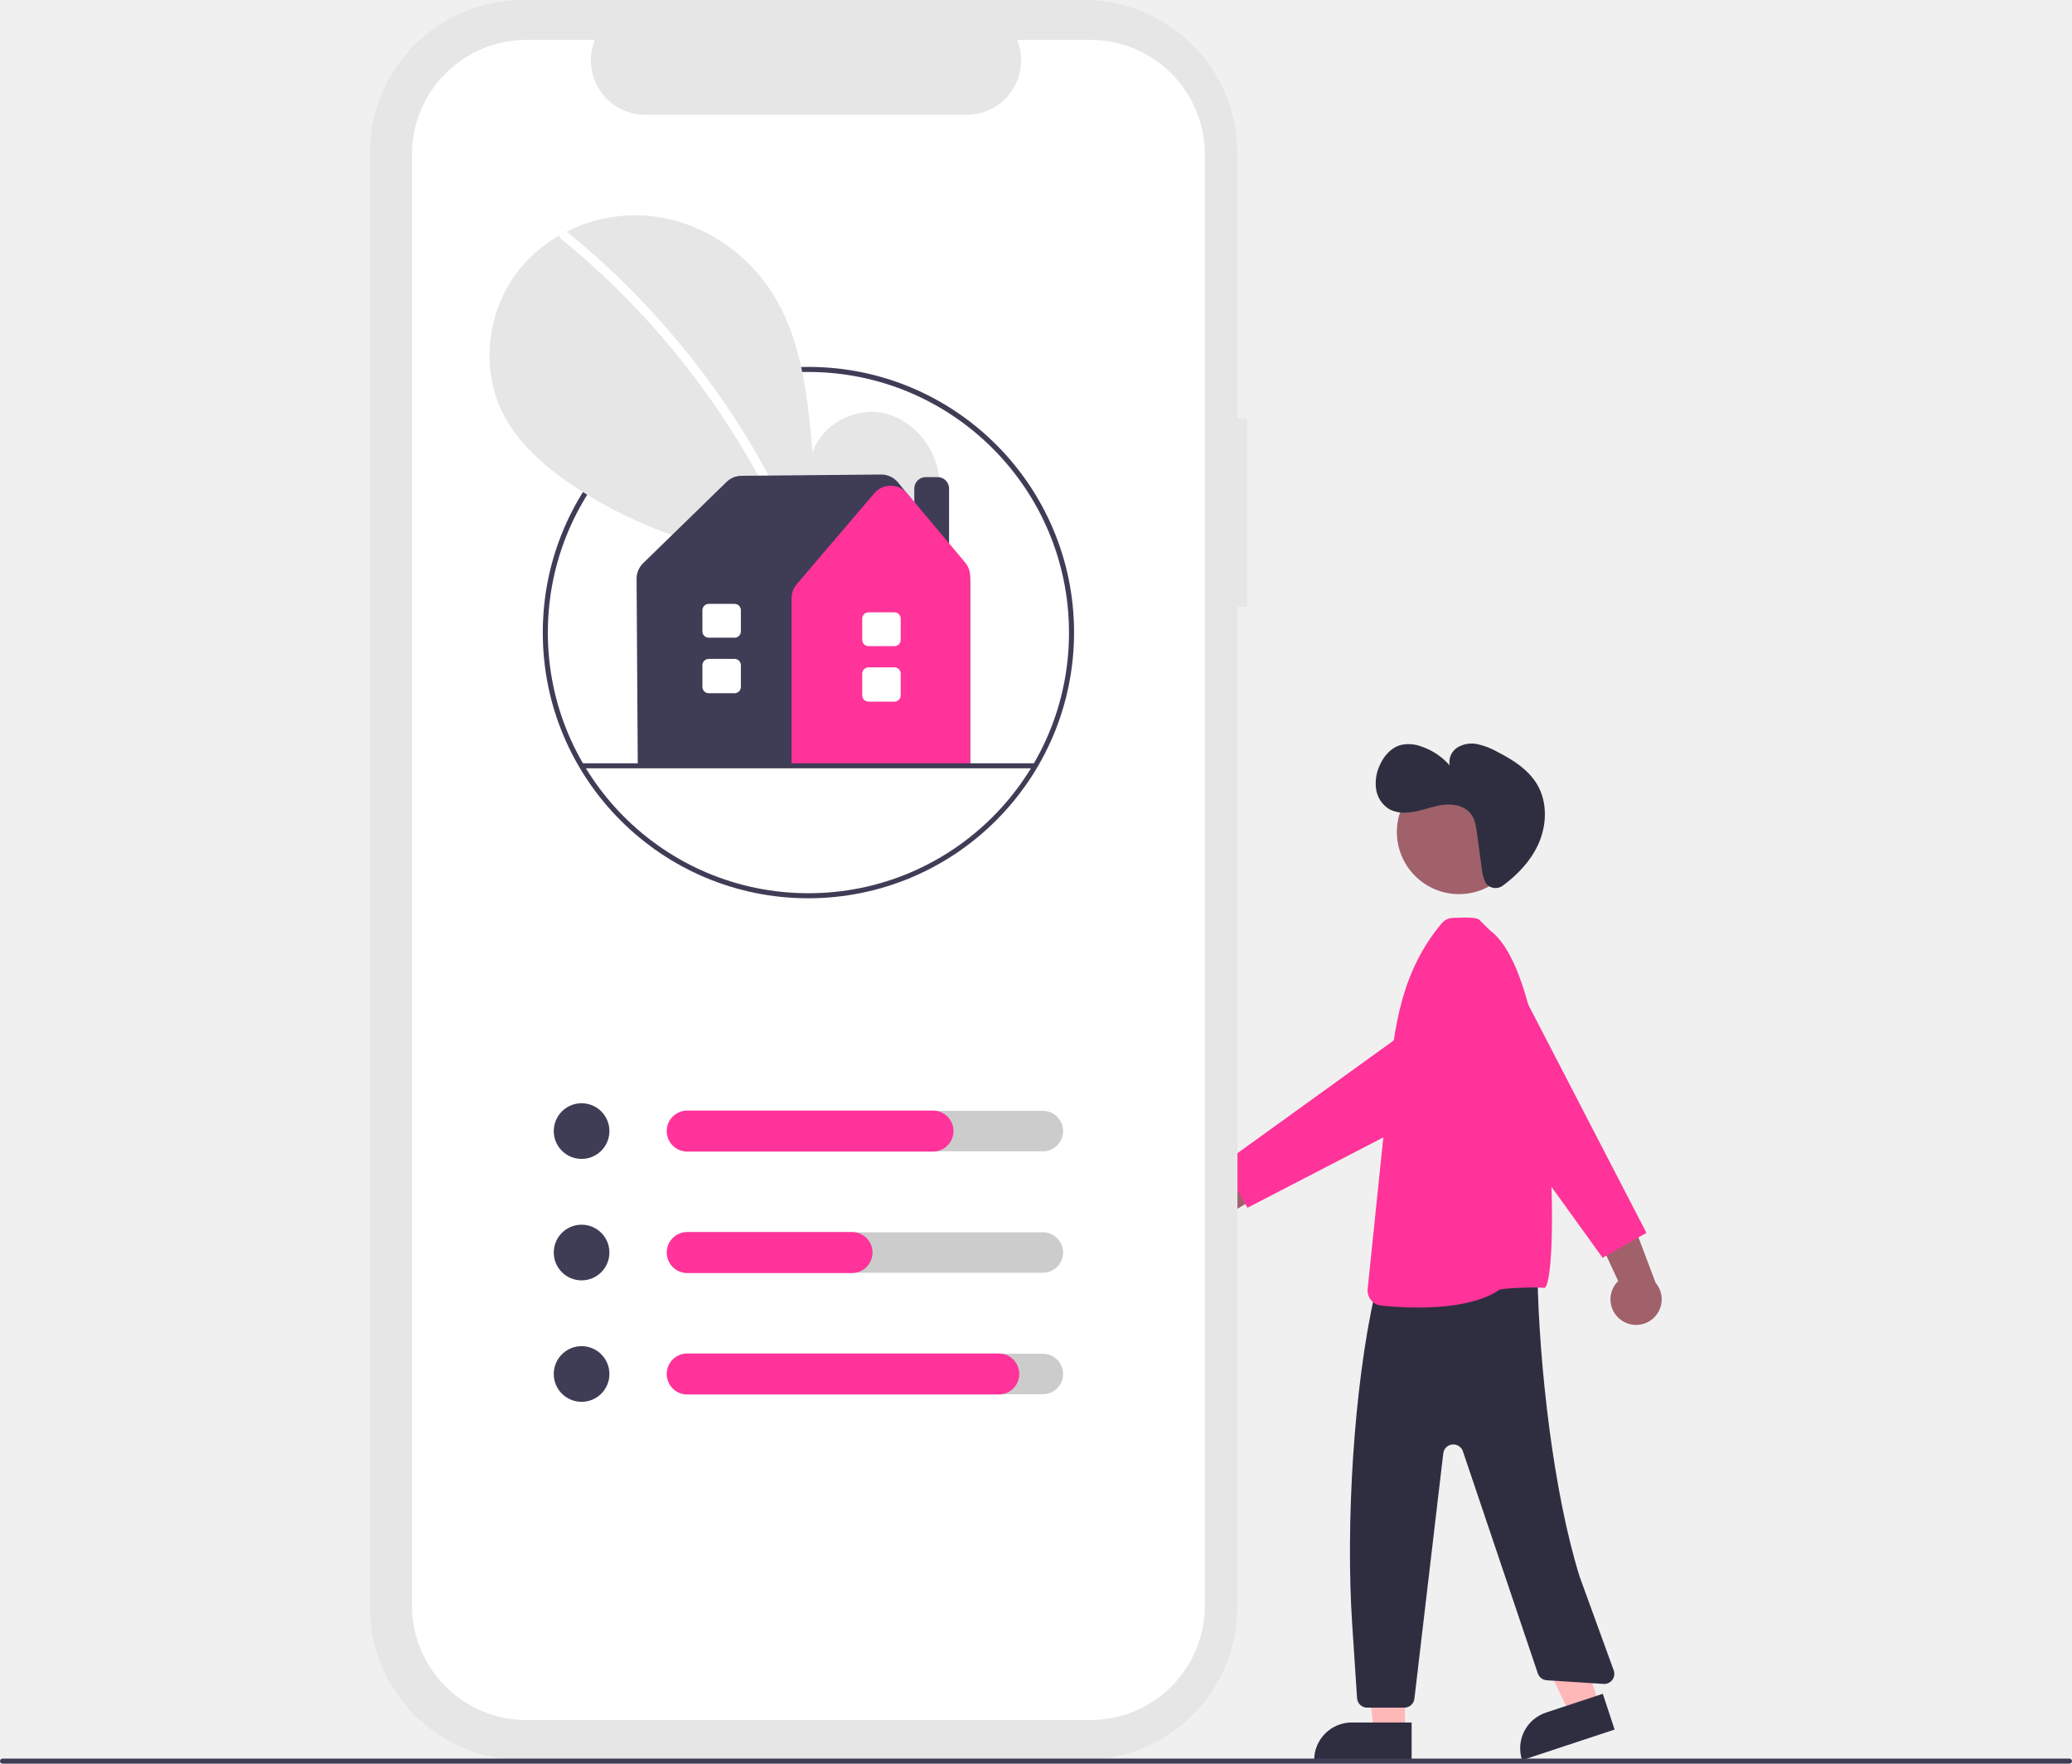
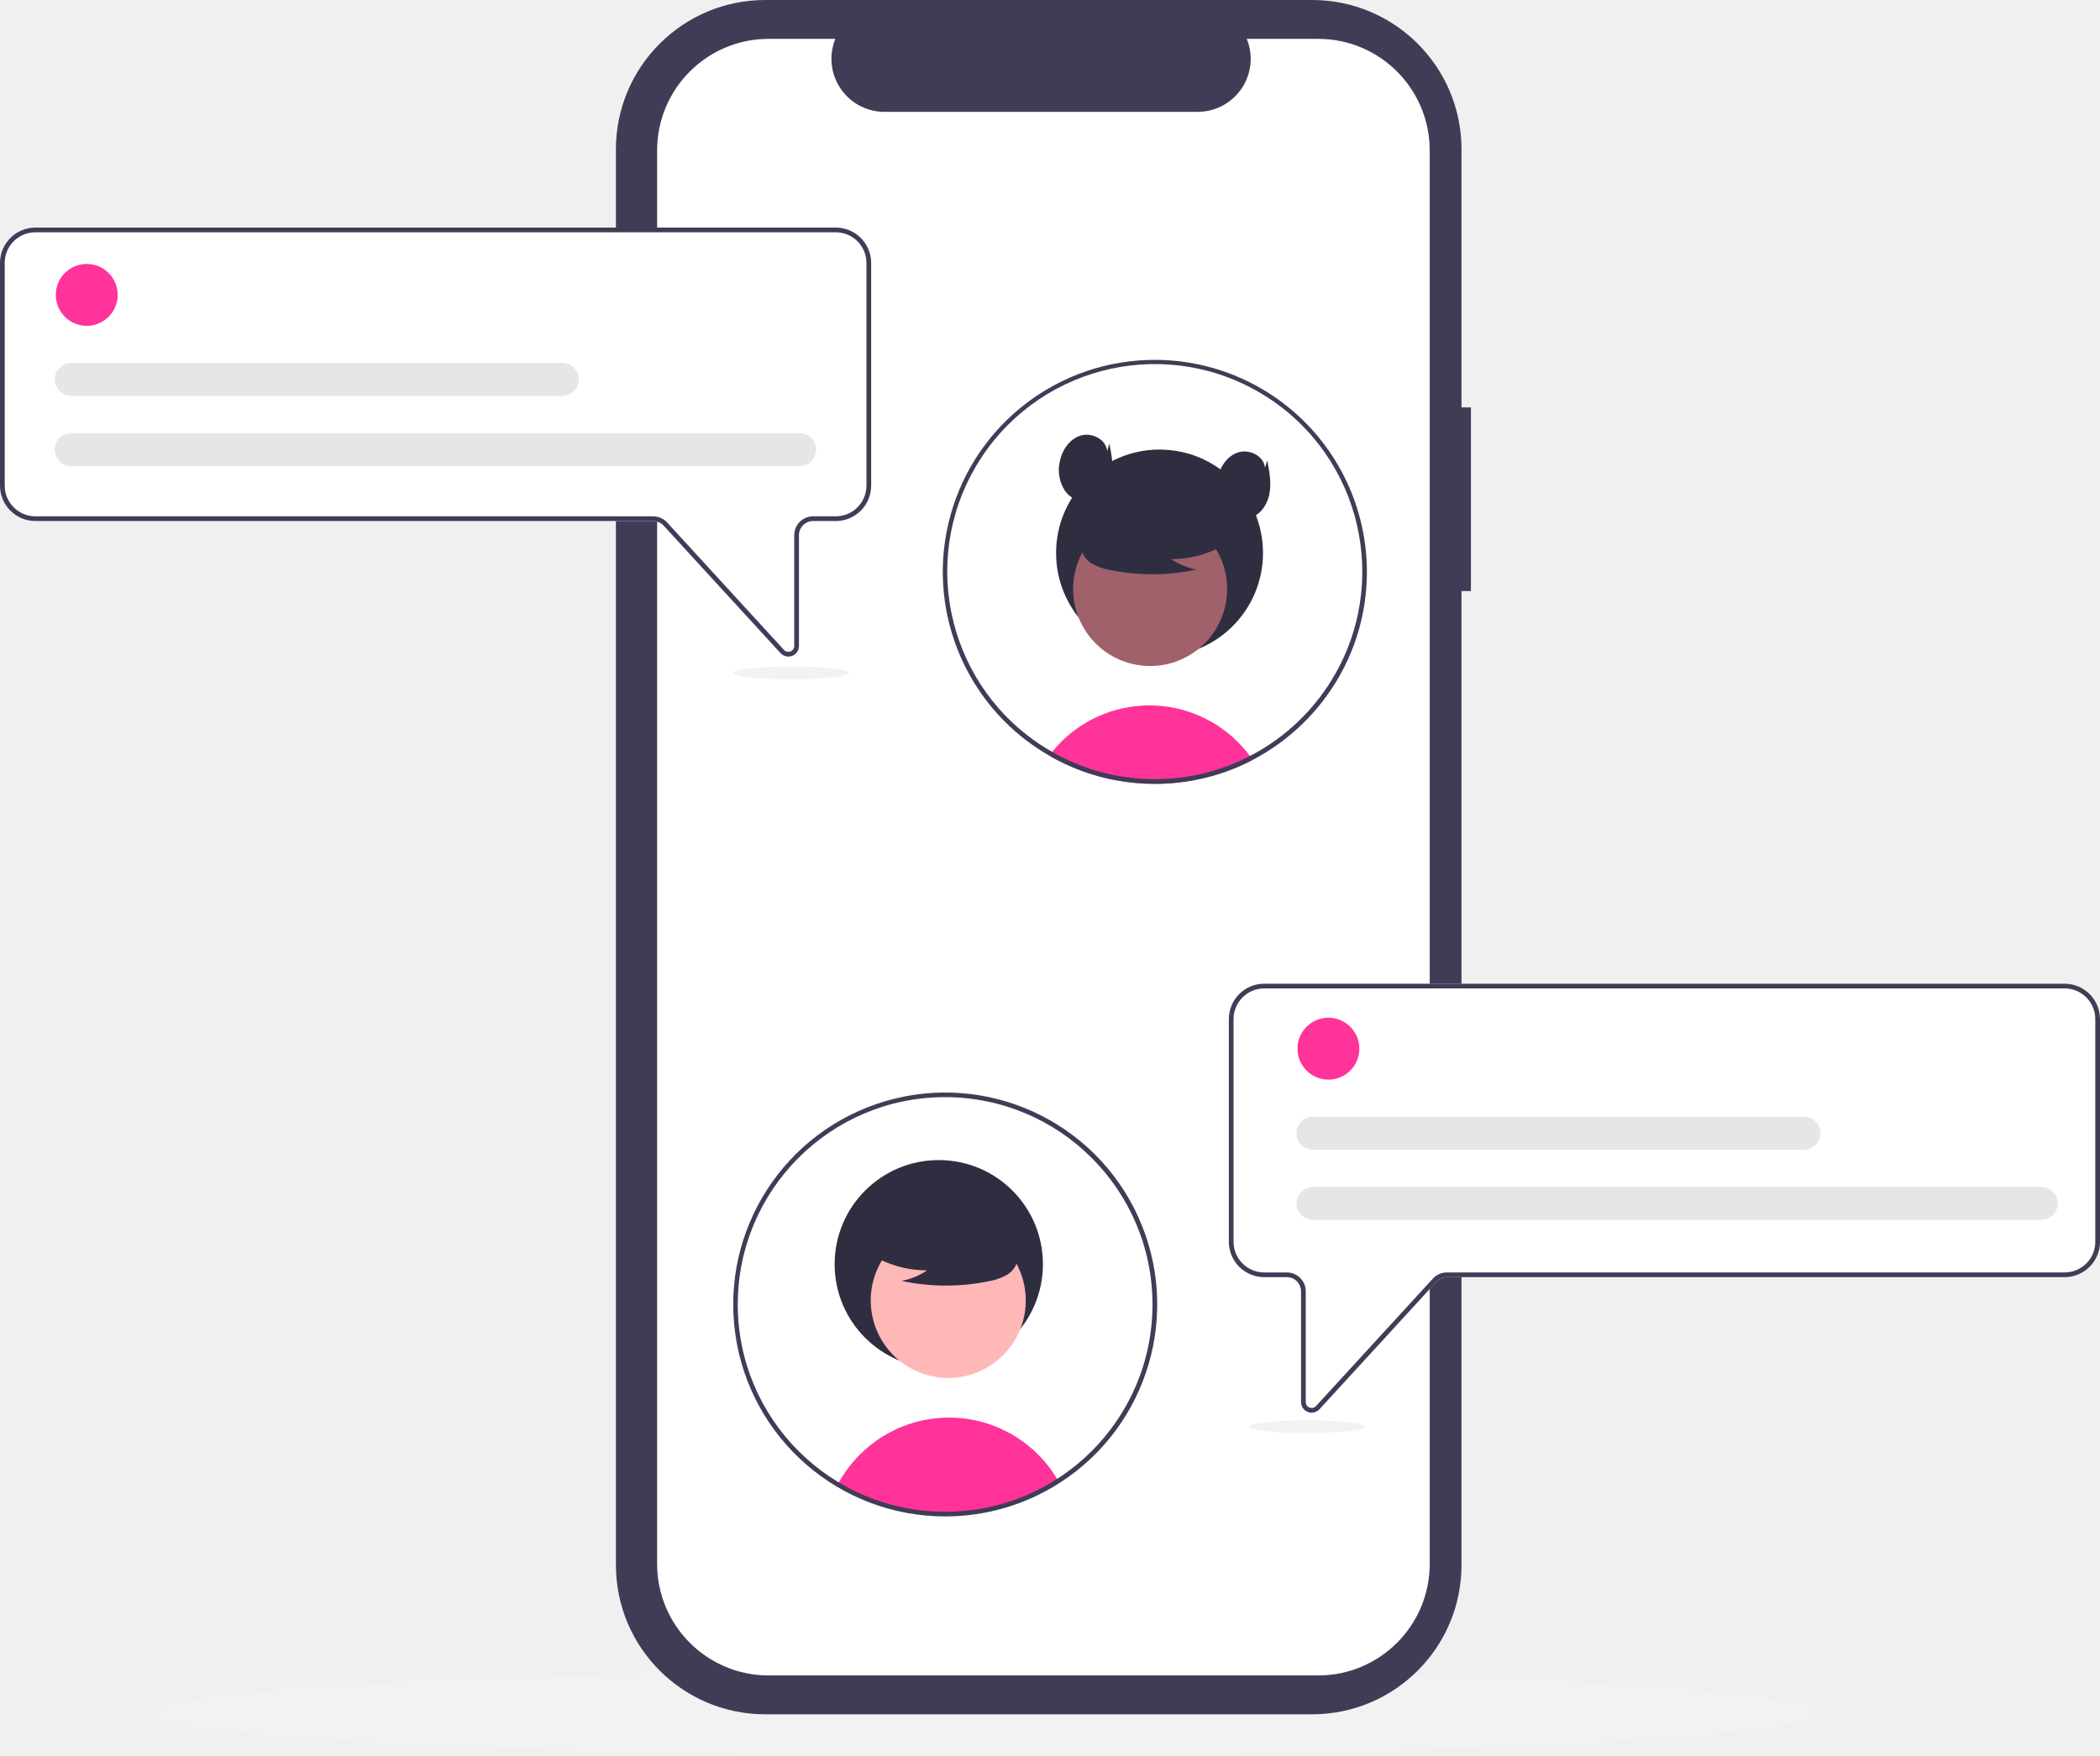
- <svg xmlns="http://www.w3.org/2000/svg" id="bfa339f2-a5a8-4b6a-baf9-13204c837d96" data-name="Layer 1" width="819" height="697" viewBox="0 0 819 697">
-   <polygon points="632.145 673.537 620.504 677.384 600.124 634.316 617.305 628.638 632.145 673.537" fill="#ffb8b8" />
-   <path d="M803.705,776.556h23.644a0,0,0,0,1,0,0v14.887a0,0,0,0,1,0,0H788.819a0,0,0,0,1,0,0v0A14.887,14.887,0,0,1,803.705,776.556Z" transform="translate(-395.7176 191.7094) rotate(-18.2902)" fill="#2f2e41" />
-   <polygon points="555.351 684.229 543.091 684.228 537.259 636.94 555.353 636.941 555.351 684.229" fill="#ffb8b8" />
-   <path d="M534.334,680.725h23.644a0,0,0,0,1,0,0v14.887a0,0,0,0,1,0,0H519.447a0,0,0,0,1,0,0v0A14.887,14.887,0,0,1,534.334,680.725Z" fill="#2f2e41" />
-   <path d="M734.519,610.19l-.625,2.767c-8.447,37.409-11.456,91.841-8.933,130.109l1.949,29.561a4,4,0,0,0,3.991,3.737h14.698a4,4,0,0,0,3.973-3.533l11.408-96.965a4,4,0,0,1,7.787-.737l29.565,87.624a4,4,0,0,0,3.557,2.787l22.451,1.448a4,4,0,0,0,4.075-5.187l-13.514-37.159c-10.442-33.348-16.055-84.019-16.668-118.957v0a4,4,0,0,0-4.379-3.912l-55.813,5.316A4,4,0,0,0,734.519,610.19Z" transform="translate(-190.5 -101.5)" fill="#2f2e41" />
-   <circle cx="576.701" cy="328.797" r="24.561" fill="#a0616a" />
-   <path d="M751.078,618.237h0a144.911,144.911,0,0,1-14.645-.772,6.021,6.021,0,0,1-5.348-6.495l8.374-80.906c2.019-22.885,5.139-44.976,20.925-63.685a6.018,6.018,0,0,1,4.332-2.127l.593-.022c6.227-.26,9.096-.033,9.904.775l4.343,4.279c26.484,19.586,27.584,143.662,21.059,141.217-1.262-.471-16.335.002-17.384.718C774.723,617.017,761.05,618.236,751.078,618.237Z" transform="translate(-190.5 -101.5)" fill="#ff3399" />
-   <path d="M654.712,573.328a10.056,10.056,0,0,1,14.91-3.932L698.686,548.605l.705,18.556-27.708,16.899A10.11,10.11,0,0,1,654.712,573.328Z" transform="translate(-190.5 -101.5)" fill="#a0616a" />
-   <path d="M683.577,578.814l-9.844-17.329L763.4,496.831a18.142,18.142,0,1,1,18.954,30.826Z" transform="translate(-190.5 -101.5)" fill="#ff3399" />
-   <path d="M778.236,451.062a4.853,4.853,0,0,0,6.346.407c5.789-4.291,10.87-9.632,13.878-16.147,3.446-7.465,3.831-16.625-.324-23.72-3.512-5.998-9.714-9.868-15.896-13.046a28.271,28.271,0,0,0-7.674-2.958,10.937,10.937,0,0,0-7.952,1.283,6.868,6.868,0,0,0-3.101,7.091,25.847,25.847,0,0,0-11.032-7.406,14.267,14.267,0,0,0-8.425-.611c-3.923,1.113-6.786,4.598-8.353,8.362a16.724,16.724,0,0,0-1.262,9.125,11.146,11.146,0,0,0,4.871,7.635c3.243,2.007,7.381,1.862,11.105,1.042s7.33-2.246,11.126-2.606,8.024.586,10.335,3.62c1.627,2.137,2.045,4.928,2.41,7.589l1.9,13.839a16.881,16.881,0,0,0,1.51,5.783A3.334,3.334,0,0,0,778.236,451.062Z" transform="translate(-190.5 -101.5)" fill="#2f2e41" />
-   <path d="M831.229,623.153a10.056,10.056,0,0,1-1.101-15.38l-15.047-32.413,18.366,2.745,11.473,30.359a10.11,10.11,0,0,1-13.691,14.689Z" transform="translate(-190.5 -101.5)" fill="#a0616a" />
-   <path d="M841.29,588.722l-17.329,9.844-64.654-89.667a18.142,18.142,0,1,1,30.826-18.954Z" transform="translate(-190.5 -101.5)" fill="#ff3399" />
-   <path id="af36087b-ebb7-4586-9a2a-879d85f262d7" data-name="Path 22" d="M683.454,266.783h-3.821V162.094A60.594,60.594,0,0,0,619.039,101.5H397.233a60.594,60.594,0,0,0-60.594,60.594V736.437a60.594,60.594,0,0,0,60.594,60.594H619.039a60.594,60.594,0,0,0,60.593-60.594V341.303h3.821Z" transform="translate(-190.5 -101.5)" fill="#e6e6e6" />
-   <path id="bd8e308f-d5b9-490f-b905-e174e794b745" data-name="Path 23" d="M621.484,117.258H592.533a21.498,21.498,0,0,1-19.907,29.617h-127.07a21.498,21.498,0,0,1-19.905-29.617H398.609a45.251,45.251,0,0,0-45.251,45.251V736.019a45.251,45.251,0,0,0,45.251,45.251h222.874a45.251,45.251,0,0,0,45.251-45.251h0V162.508A45.251,45.251,0,0,0,621.484,117.258Z" transform="translate(-190.5 -101.5)" fill="#fff" />
-   <path d="M510.047,456.5a105,105,0,1,1,105-105A105.119,105.119,0,0,1,510.047,456.5Zm0-208a103,103,0,1,0,103,103A103.117,103.117,0,0,0,510.047,248.5Z" transform="translate(-190.5 -101.5)" fill="#3f3d56" />
-   <path d="M548.611,320.998c8.993-7.599,14.455-19.602,13.022-31.288s-10.305-22.428-21.813-24.91-24.628,4.388-28.123,15.63c-1.924-21.674-4.141-44.257-15.664-62.715-10.434-16.713-28.507-28.672-48.093-30.811s-40.208,5.941-52.424,21.4-15.206,37.934-6.651,55.682c6.302,13.075,17.914,22.805,30.079,30.721,38.813,25.255,86.96,33.788,132.772,27.046Z" transform="translate(-190.5 -101.5)" fill="#e6e6e6" />
-   <path d="M414.885,193.293a317.625,317.625,0,0,1,44.264,43.954,318.551,318.551,0,0,1,49.856,83.314c.898,2.2-2.675,3.158-3.562.982a316.758,316.758,0,0,0-93.17-125.638c-1.844-1.502.783-4.102,2.612-2.612Z" transform="translate(-190.5 -101.5)" fill="#fff" />
-   <circle cx="229.884" cy="447" r="11" fill="#3f3d56" />
-   <path d="M602.709,556.5h-140a8,8,0,1,1,0-16h140a8,8,0,0,1,0,16Z" transform="translate(-190.5 -101.5)" fill="#ccc" />
-   <path d="M559.288,556.596H462.13a8.096,8.096,0,1,1,0-16.193h97.158a8.096,8.096,0,0,1,0,16.193Z" transform="translate(-190.5 -101.5)" fill="#ff3399" />
-   <circle cx="229.884" cy="495" r="11" fill="#3f3d56" />
-   <path d="M602.709,604.5h-140a8,8,0,1,1,0-16h140a8,8,0,0,1,0,16Z" transform="translate(-190.5 -101.5)" fill="#ccc" />
-   <circle cx="229.884" cy="543" r="11" fill="#3f3d56" />
-   <path d="M602.709,652.5h-140a8,8,0,1,1,0-16h140a8,8,0,0,1,0,16Z" transform="translate(-190.5 -101.5)" fill="#ccc" />
-   <path d="M527.288,604.596H462.13a8.096,8.096,0,1,1,0-16.193h65.158a8.096,8.096,0,0,1,0,16.193Z" transform="translate(-190.5 -101.5)" fill="#ff3399" />
-   <path d="M585.288,652.596H462.13a8.096,8.096,0,1,1,0-16.193H585.288a8.096,8.096,0,0,1,0,16.193Z" transform="translate(-190.5 -101.5)" fill="#ff3399" />
-   <path d="M565.64,335.173H551.895V294.559a4.505,4.505,0,0,1,4.5-4.5h4.744a4.505,4.505,0,0,1,4.5,4.5Z" transform="translate(-190.5 -101.5)" fill="#3f3d56" />
-   <path d="M573.972,404.286H442.593l-.472-74.046a8.543,8.543,0,0,1,2.569-6.144l33.004-32.146a8.464,8.464,0,0,1,5.853-2.411l55.238-.505a8.555,8.555,0,0,1,6.585,3.03l.005.006,26.236,32.175a10.526,10.526,0,0,1,2.362,6.635Z" transform="translate(-190.5 -101.5)" fill="#3f3d56" />
-   <path d="M573.972,404.286H503.37V337.925a8.507,8.507,0,0,1,2.033-5.516l30.676-35.964v0a8.483,8.483,0,0,1,6.467-2.984h.032a8.486,8.486,0,0,1,6.477,3.033l22.927,27.294a8.512,8.512,0,0,1,1.991,5.467Z" transform="translate(-190.5 -101.5)" fill="#ff3399" />
-   <path d="M544.023,378.798H533.809a2.503,2.503,0,0,1-2.5-2.5V367.733a2.503,2.503,0,0,1,2.5-2.5h10.215a2.503,2.503,0,0,1,2.5,2.5v8.564A2.503,2.503,0,0,1,544.023,378.798Z" transform="translate(-190.5 -101.5)" fill="#fff" />
-   <path d="M544.023,356.852H533.809a2.503,2.503,0,0,1-2.5-2.5v-8.365a2.503,2.503,0,0,1,2.5-2.5h10.215a2.503,2.503,0,0,1,2.5,2.5v8.365A2.503,2.503,0,0,1,544.023,356.852Z" transform="translate(-190.5 -101.5)" fill="#fff" />
-   <path d="M480.852,375.464h-10.215a2.503,2.503,0,0,1-2.5-2.5v-8.564a2.503,2.503,0,0,1,2.5-2.5h10.215a2.503,2.503,0,0,1,2.5,2.5v8.564A2.503,2.503,0,0,1,480.852,375.464Z" transform="translate(-190.5 -101.5)" fill="#fff" />
-   <path d="M480.852,353.518h-10.215a2.503,2.503,0,0,1-2.5-2.5v-8.365a2.503,2.503,0,0,1,2.5-2.5h10.215a2.503,2.503,0,0,1,2.5,2.5v8.365A2.503,2.503,0,0,1,480.852,353.518Z" transform="translate(-190.5 -101.5)" fill="#fff" />
-   <path d="M599.398,405.152H420.695a1,1,0,0,1,0-2H599.398a1,1,0,0,1,0,2Z" transform="translate(-190.5 -101.5)" fill="#3f3d56" />
-   <path d="M1008.5,798.5h-817a1,1,0,0,1,0-2h817a1,1,0,0,1,0,2Z" transform="translate(-190.5 -101.5)" fill="#3f3d56" />
+ <svg xmlns="http://www.w3.org/2000/svg" id="b97da3e5-0e47-4f78-a23b-a0e68331254e" data-name="Layer 1" width="891.295" height="745.194" viewBox="0 0 891.295 745.194">
+   <ellipse cx="418.644" cy="727.194" rx="352" ry="18" fill="#f2f2f2" />
+   <path d="M778.65,250.35h-3.999V140.805a63.402,63.402,0,0,0-63.402-63.402H479.162a63.402,63.402,0,0,0-63.402,63.402v600.974a63.402,63.402,0,0,0,63.402,63.402H711.249a63.402,63.402,0,0,0,63.402-63.402V328.326h3.999Z" transform="translate(-154.3525 -77.40283)" fill="#3f3d56" />
+   <path d="M761.156,141.247v600.09a47.351,47.351,0,0,1-47.35,47.35h-233.2a47.351,47.351,0,0,1-47.35-47.35v-600.09a47.351,47.351,0,0,1,47.35-47.35h28.29a22.507,22.507,0,0,0,20.83,30.99h132.96a22.507,22.507,0,0,0,20.83-30.99h30.29A47.351,47.351,0,0,1,761.156,141.247Z" transform="translate(-154.3525 -77.40283)" fill="#fff" />
+   <path d="M686.03,400.003q-2.325,1.215-4.73,2.3-2.19.99-4.45,1.86c-.55.21-1.11.42-1.67.63a89.528,89.528,0,0,1-13.6,3.75q-3.435.675-6.96,1.06-2.91.33-5.88.47c-1.41.07-2.82.1-4.24.1a89.841,89.841,0,0,1-16.76-1.57c-1.44-.26-2.85-.57-4.26-.91a88.778,88.778,0,0,1-19.67-7.26c-.56-.28-1.12-.58-1.68-.87-.83-.44-1.64-.9-2.45-1.38.39-.54.81-1.07,1.24-1.59a53.034,53.034,0,0,1,78.87-4.1,54.277,54.277,0,0,1,5.06,5.86C685.26,398.893,685.65,399.443,686.03,400.003Z" transform="translate(-154.3525 -77.40283)" fill="#ff3399" />
+   <circle cx="492.143" cy="234.764" r="43.91" fill="#2f2e41" />
+   <circle cx="642.499" cy="327.462" r="32.681" transform="translate(-232.6876 270.9066) rotate(-28.66315)" fill="#a0616a" />
+   <path d="M676.839,306.906a44.448,44.448,0,0,1-25.402,7.85,27.238,27.238,0,0,0,10.796,4.442,89.628,89.628,0,0,1-36.61.206,23.694,23.694,0,0,1-7.664-2.632,9.699,9.699,0,0,1-4.731-6.327c-.803-4.589,2.772-8.757,6.488-11.567a47.858,47.858,0,0,1,40.217-8.036c4.492,1.161,8.993,3.123,11.911,6.731s3.782,9.17,1.002,12.885Z" transform="translate(-154.3525 -77.40283)" fill="#2f2e41" />
+   <path d="M644.5,230.173a89.987,89.987,0,0,0-46.84,166.83l.58.34q.72.435,1.44.84c.81.48,1.62.94,2.45,1.38.56.29,1.12.59,1.68.87a88.778,88.778,0,0,0,19.67,7.26c1.41.34,2.82.65,4.26.91a89.841,89.841,0,0,0,16.76,1.57c1.42,0,2.83-.03,4.24-.1q2.97-.135,5.88-.47,3.525-.39,6.96-1.06a89.528,89.528,0,0,0,13.6-3.75c.56-.21,1.12-.42,1.67-.63q2.265-.87,4.45-1.86,2.4-1.08,4.73-2.3a90.792,90.792,0,0,0,37.04-35.97c.04-.08.09-.16.13-.24a89.306,89.306,0,0,0,9.65-26.41,90.051,90.051,0,0,0-88.35-107.21Zm77.06,132.45c-.08.14-.15.28-.23.41a88.172,88.172,0,0,1-36.48,35.32q-2.295,1.2-4.67,2.25c-1.31.59-2.65,1.15-4,1.67-.57.22-1.15.44-1.73.64a85.721,85.721,0,0,1-11.73,3.36,84.695,84.695,0,0,1-8.95,1.41c-1.85.2-3.73.34-5.62.41-1.21.05-2.43.08-3.65.08a86.762,86.762,0,0,1-16.22-1.51,85.625,85.625,0,0,1-9.63-2.36,88.466,88.466,0,0,1-13.99-5.67c-.52-.27-1.04-.54-1.55-.82-.73-.39-1.47-.79-2.19-1.22-.54-.3-1.08-.62-1.61-.94-.31-.18-.62-.37-.93-.56a88.069,88.069,0,1,1,123.18-32.47Z" transform="translate(-154.3525 -77.40283)" fill="#3f3d56" />
+   <path d="M624.26,268.863c-.472-4.968-6.558-8.026-11.318-6.526s-7.884,6.293-8.829,11.193a16.057,16.057,0,0,0,2.165,12.122c2.406,3.462,6.827,5.623,10.95,4.744,4.707-1.003,7.968-5.6,8.901-10.321s.007-9.589-.919-14.312Z" transform="translate(-154.3525 -77.40283)" fill="#2f2e41" />
+   <path d="M691.242,275.96c-.472-4.968-6.559-8.026-11.318-6.526s-7.884,6.293-8.829,11.193a16.057,16.057,0,0,0,2.165,12.122c2.406,3.462,6.827,5.623,10.95,4.744,4.707-1.003,7.968-5.6,8.901-10.321s.007-9.589-.919-14.312Z" transform="translate(-154.3525 -77.40283)" fill="#2f2e41" />
+   <path d="M488.936,356.142a4.475,4.475,0,0,1-3.307-1.464L436.008,300.544a6.02,6.02,0,0,0-4.426-1.947H169.362a15.026,15.026,0,0,1-15.009-15.009V189.025a15.026,15.026,0,0,1,15.009-15.009H509.087A15.026,15.026,0,0,1,524.096,189.025v94.562A15.026,15.026,0,0,1,509.087,298.597h-9.631a6.012,6.012,0,0,0-6.005,6.005v47.033a4.474,4.474,0,0,1-2.87,4.196A4.526,4.526,0,0,1,488.936,356.142Z" transform="translate(-154.3525 -77.40283)" fill="#fff" />
+   <path d="M488.936,356.142a4.475,4.475,0,0,1-3.307-1.464L436.008,300.544a6.02,6.02,0,0,0-4.426-1.947H169.362a15.026,15.026,0,0,1-15.009-15.009V189.025a15.026,15.026,0,0,1,15.009-15.009H509.087A15.026,15.026,0,0,1,524.096,189.025v94.562A15.026,15.026,0,0,1,509.087,298.597h-9.631a6.012,6.012,0,0,0-6.005,6.005v47.033a4.474,4.474,0,0,1-2.87,4.196A4.526,4.526,0,0,1,488.936,356.142ZM169.362,176.016A13.024,13.024,0,0,0,156.353,189.025v94.562a13.024,13.024,0,0,0,13.009,13.009H431.581a8.024,8.024,0,0,1,5.9,2.596l49.622,54.133a2.503,2.503,0,0,0,4.347-1.691v-47.033a8.014,8.014,0,0,1,8.005-8.005H509.087a13.024,13.024,0,0,0,13.009-13.009V189.025A13.024,13.024,0,0,0,509.087,176.016Z" transform="translate(-154.3525 -77.40283)" fill="#3f3d56" />
+   <circle cx="36.816" cy="125.193" r="13.134" fill="#ff3399" />
+   <path d="M493.764,275.269H184.684a7.005,7.005,0,1,1,0-14.009H493.764a7.005,7.005,0,0,1,0,14.009Z" transform="translate(-154.3525 -77.40283)" fill="#e6e6e6" />
+   <path d="M393.073,245.5H184.684a7.005,7.005,0,1,1,0-14.009H393.073a7.005,7.005,0,0,1,0,14.009Z" transform="translate(-154.3525 -77.40283)" fill="#e6e6e6" />
+   <path d="M709.419,676.831a4.474,4.474,0,0,1-2.87-4.196v-47.033a6.012,6.012,0,0,0-6.005-6.005H690.913a15.026,15.026,0,0,1-15.009-15.009V510.025A15.026,15.026,0,0,1,690.913,495.016H1030.638a15.026,15.026,0,0,1,15.009,15.009v94.562a15.026,15.026,0,0,1-15.009,15.009H768.419a6.02,6.02,0,0,0-4.426,1.947l-49.622,54.133a4.475,4.475,0,0,1-3.307,1.464A4.526,4.526,0,0,1,709.419,676.831Z" transform="translate(-154.3525 -77.40283)" fill="#fff" />
+   <path d="M709.419,676.831a4.474,4.474,0,0,1-2.87-4.196v-47.033a6.012,6.012,0,0,0-6.005-6.005H690.913a15.026,15.026,0,0,1-15.009-15.009V510.025A15.026,15.026,0,0,1,690.913,495.016H1030.638a15.026,15.026,0,0,1,15.009,15.009v94.562a15.026,15.026,0,0,1-15.009,15.009H768.419a6.02,6.02,0,0,0-4.426,1.947l-49.622,54.133a4.475,4.475,0,0,1-3.307,1.464A4.526,4.526,0,0,1,709.419,676.831ZM690.913,497.016A13.024,13.024,0,0,0,677.904,510.025v94.562A13.024,13.024,0,0,0,690.913,617.597h9.631a8.014,8.014,0,0,1,8.005,8.005v47.033a2.503,2.503,0,0,0,4.347,1.691l49.622-54.133a8.024,8.024,0,0,1,5.9-2.596h262.22a13.024,13.024,0,0,0,13.009-13.009V510.025a13.024,13.024,0,0,0-13.009-13.009Z" transform="translate(-154.3525 -77.40283)" fill="#3f3d56" />
+   <path d="M603.53,706.113a89.069,89.069,0,0,1-93.65,1.49,54.129,54.129,0,0,1,9.4-12.65,53.433,53.433,0,0,1,83.91,10.57C603.3,705.713,603.42,705.913,603.53,706.113Z" transform="translate(-154.3525 -77.40283)" fill="#ff3399" />
+   <circle cx="398.443" cy="536.688" r="44.202" fill="#2f2e41" />
+   <circle cx="556.819" cy="629.489" r="32.898" transform="translate(-416.965 738.7288) rotate(-61.33685)" fill="#ffb8b8" />
+   <path d="M522.25,608.796a44.744,44.744,0,0,0,25.571,7.902,27.419,27.419,0,0,1-10.868,4.471,90.223,90.223,0,0,0,36.853.207,23.852,23.852,0,0,0,7.715-2.65,9.764,9.764,0,0,0,4.762-6.369c.809-4.619-2.791-8.816-6.531-11.644a48.176,48.176,0,0,0-40.484-8.09c-4.522,1.169-9.053,3.144-11.99,6.776s-3.807,9.231-1.009,12.971Z" transform="translate(-154.3525 -77.40283)" fill="#2f2e41" />
+   <path d="M555.5,721.173a89.972,89.972,0,1,1,48.571-14.219A89.88,89.88,0,0,1,555.5,721.173Zm0-178a88.008,88.008,0,1,0,88,88A88.1,88.1,0,0,0,555.5,543.173Z" transform="translate(-154.3525 -77.40283)" fill="#3f3d56" />
+   <circle cx="563.816" cy="445.193" r="13.134" fill="#ff3399" />
+   <path d="M1020.764,595.269H711.684a7.005,7.005,0,1,1,0-14.009h309.08a7.005,7.005,0,0,1,0,14.009Z" transform="translate(-154.3525 -77.40283)" fill="#e6e6e6" />
+   <path d="M920.073,565.5H711.684a7.005,7.005,0,1,1,0-14.009H920.073a7.005,7.005,0,0,1,0,14.009Z" transform="translate(-154.3525 -77.40283)" fill="#e6e6e6" />
+   <ellipse cx="554.644" cy="605.661" rx="24.504" ry="2.72" fill="#f2f2f2" />
+   <ellipse cx="335.644" cy="285.661" rx="24.504" ry="2.72" fill="#f2f2f2" />
</svg>
